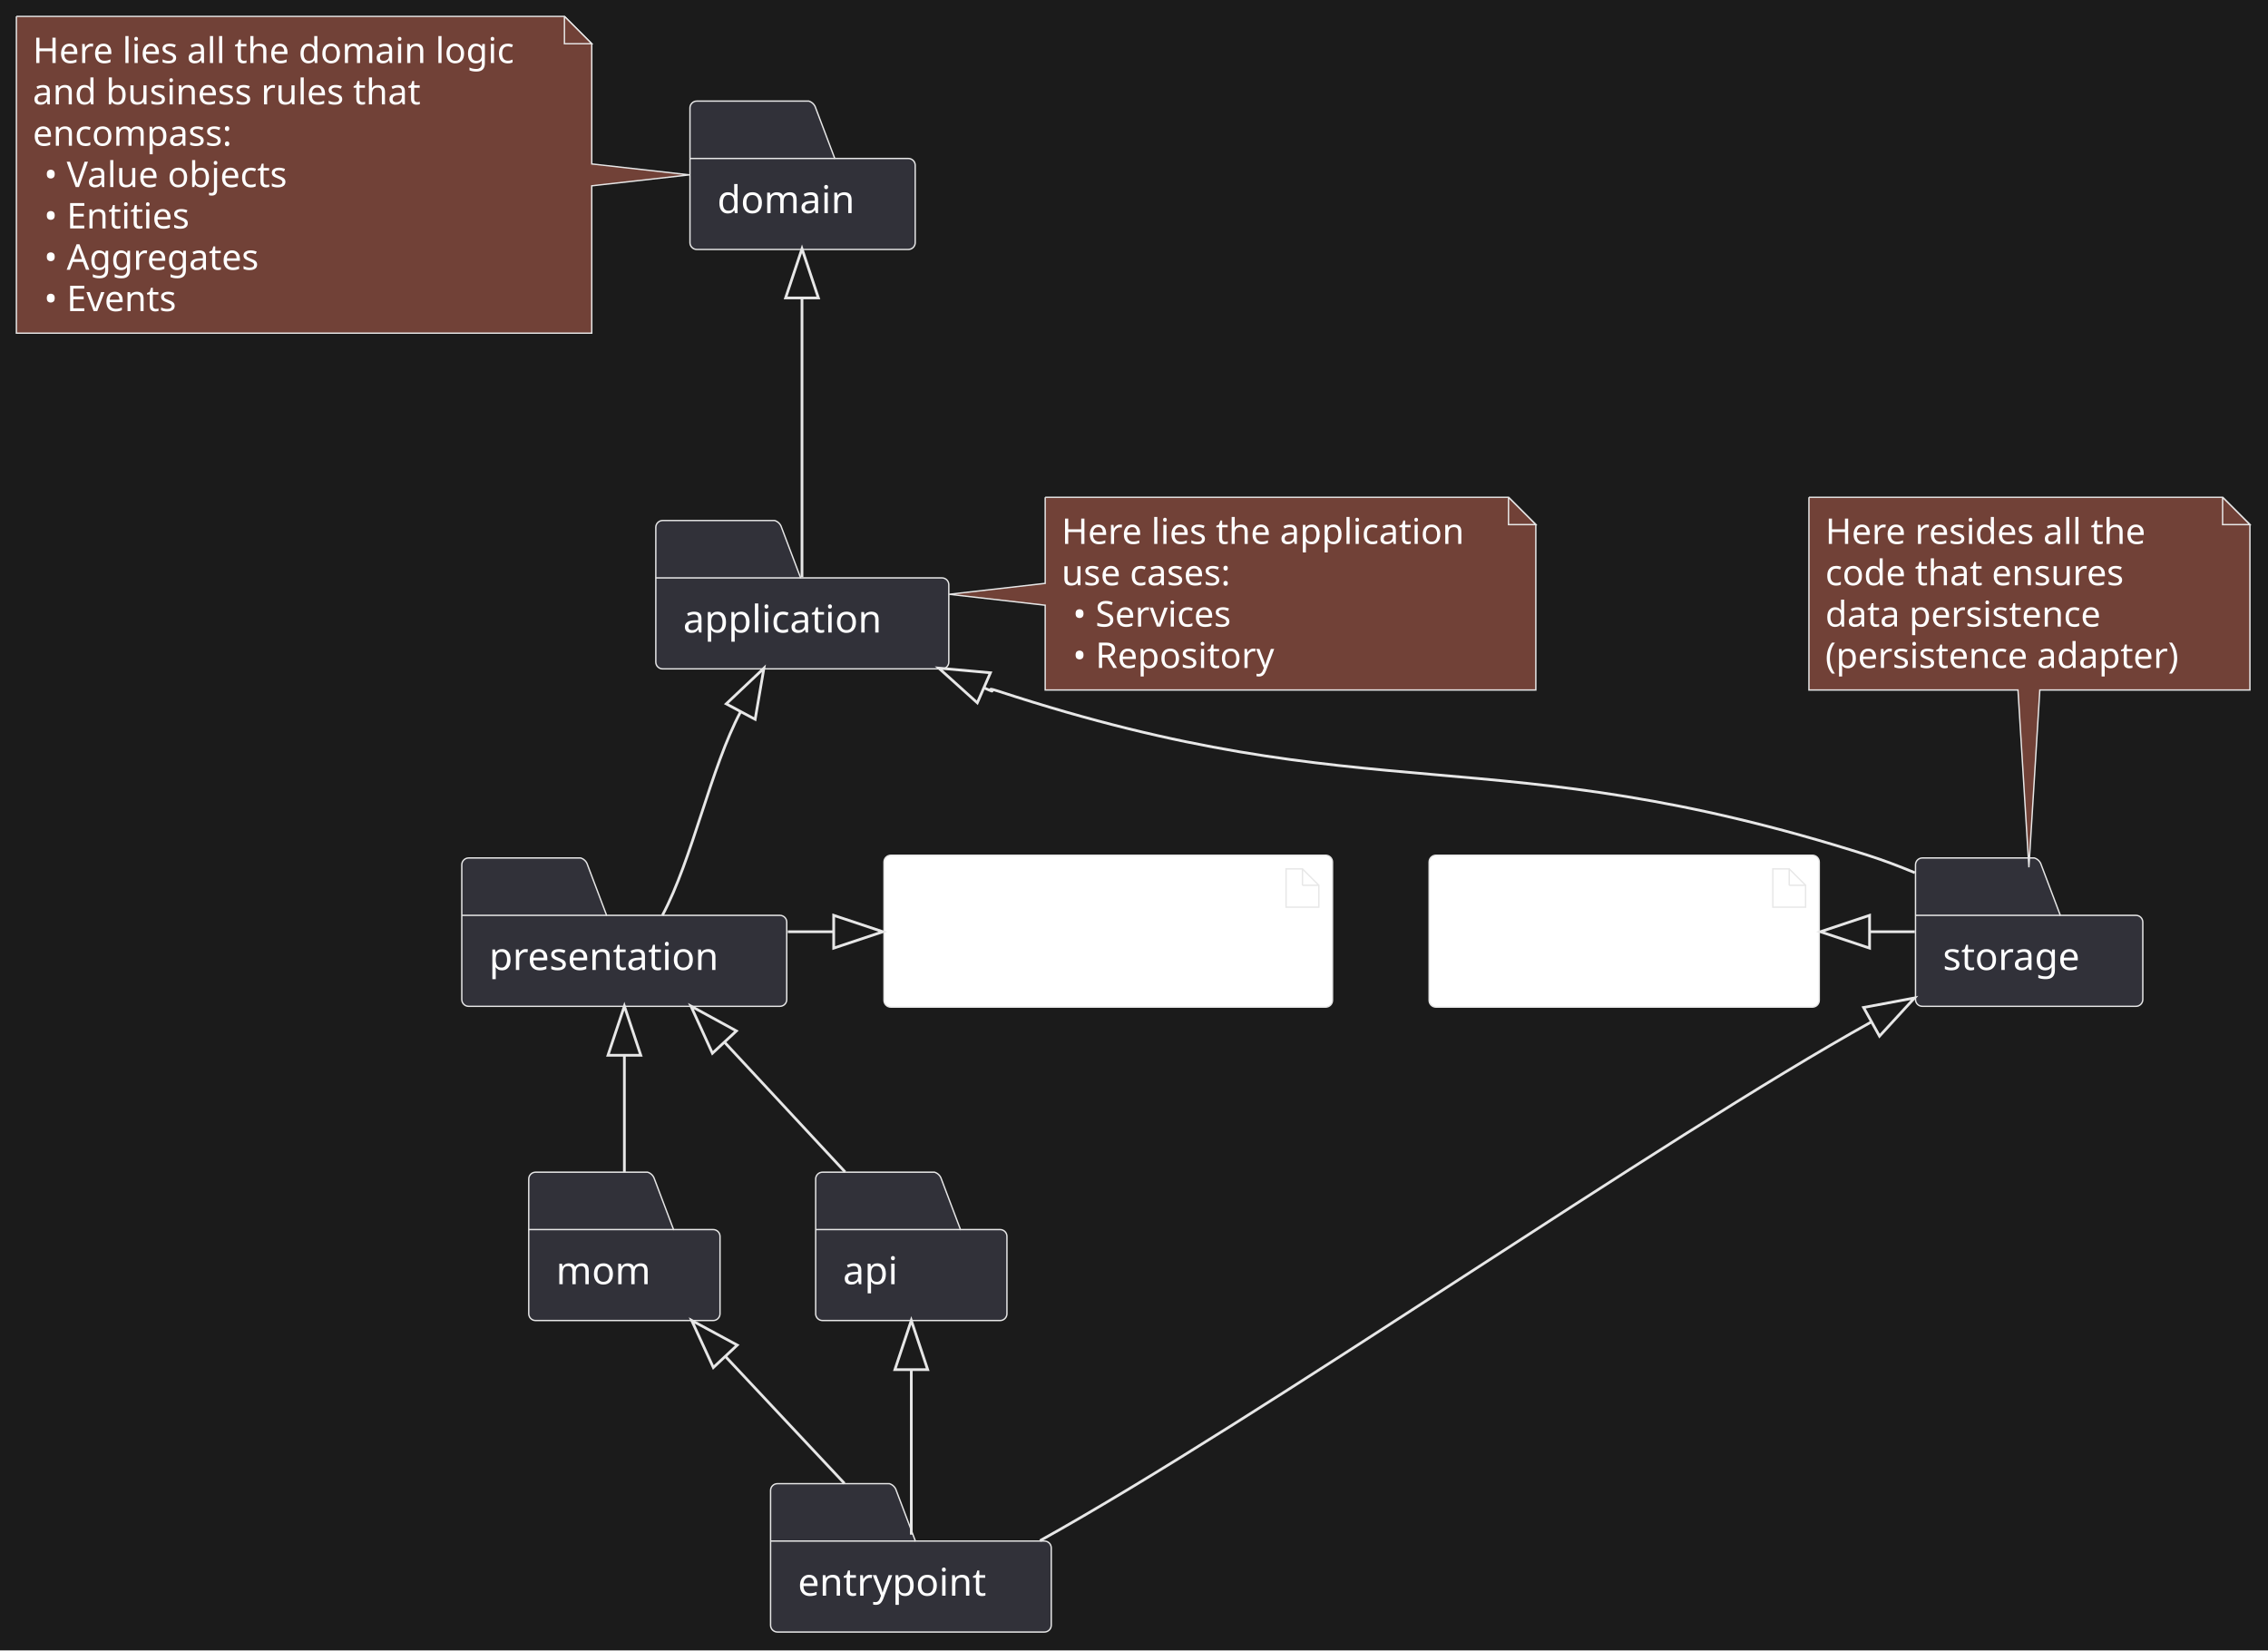
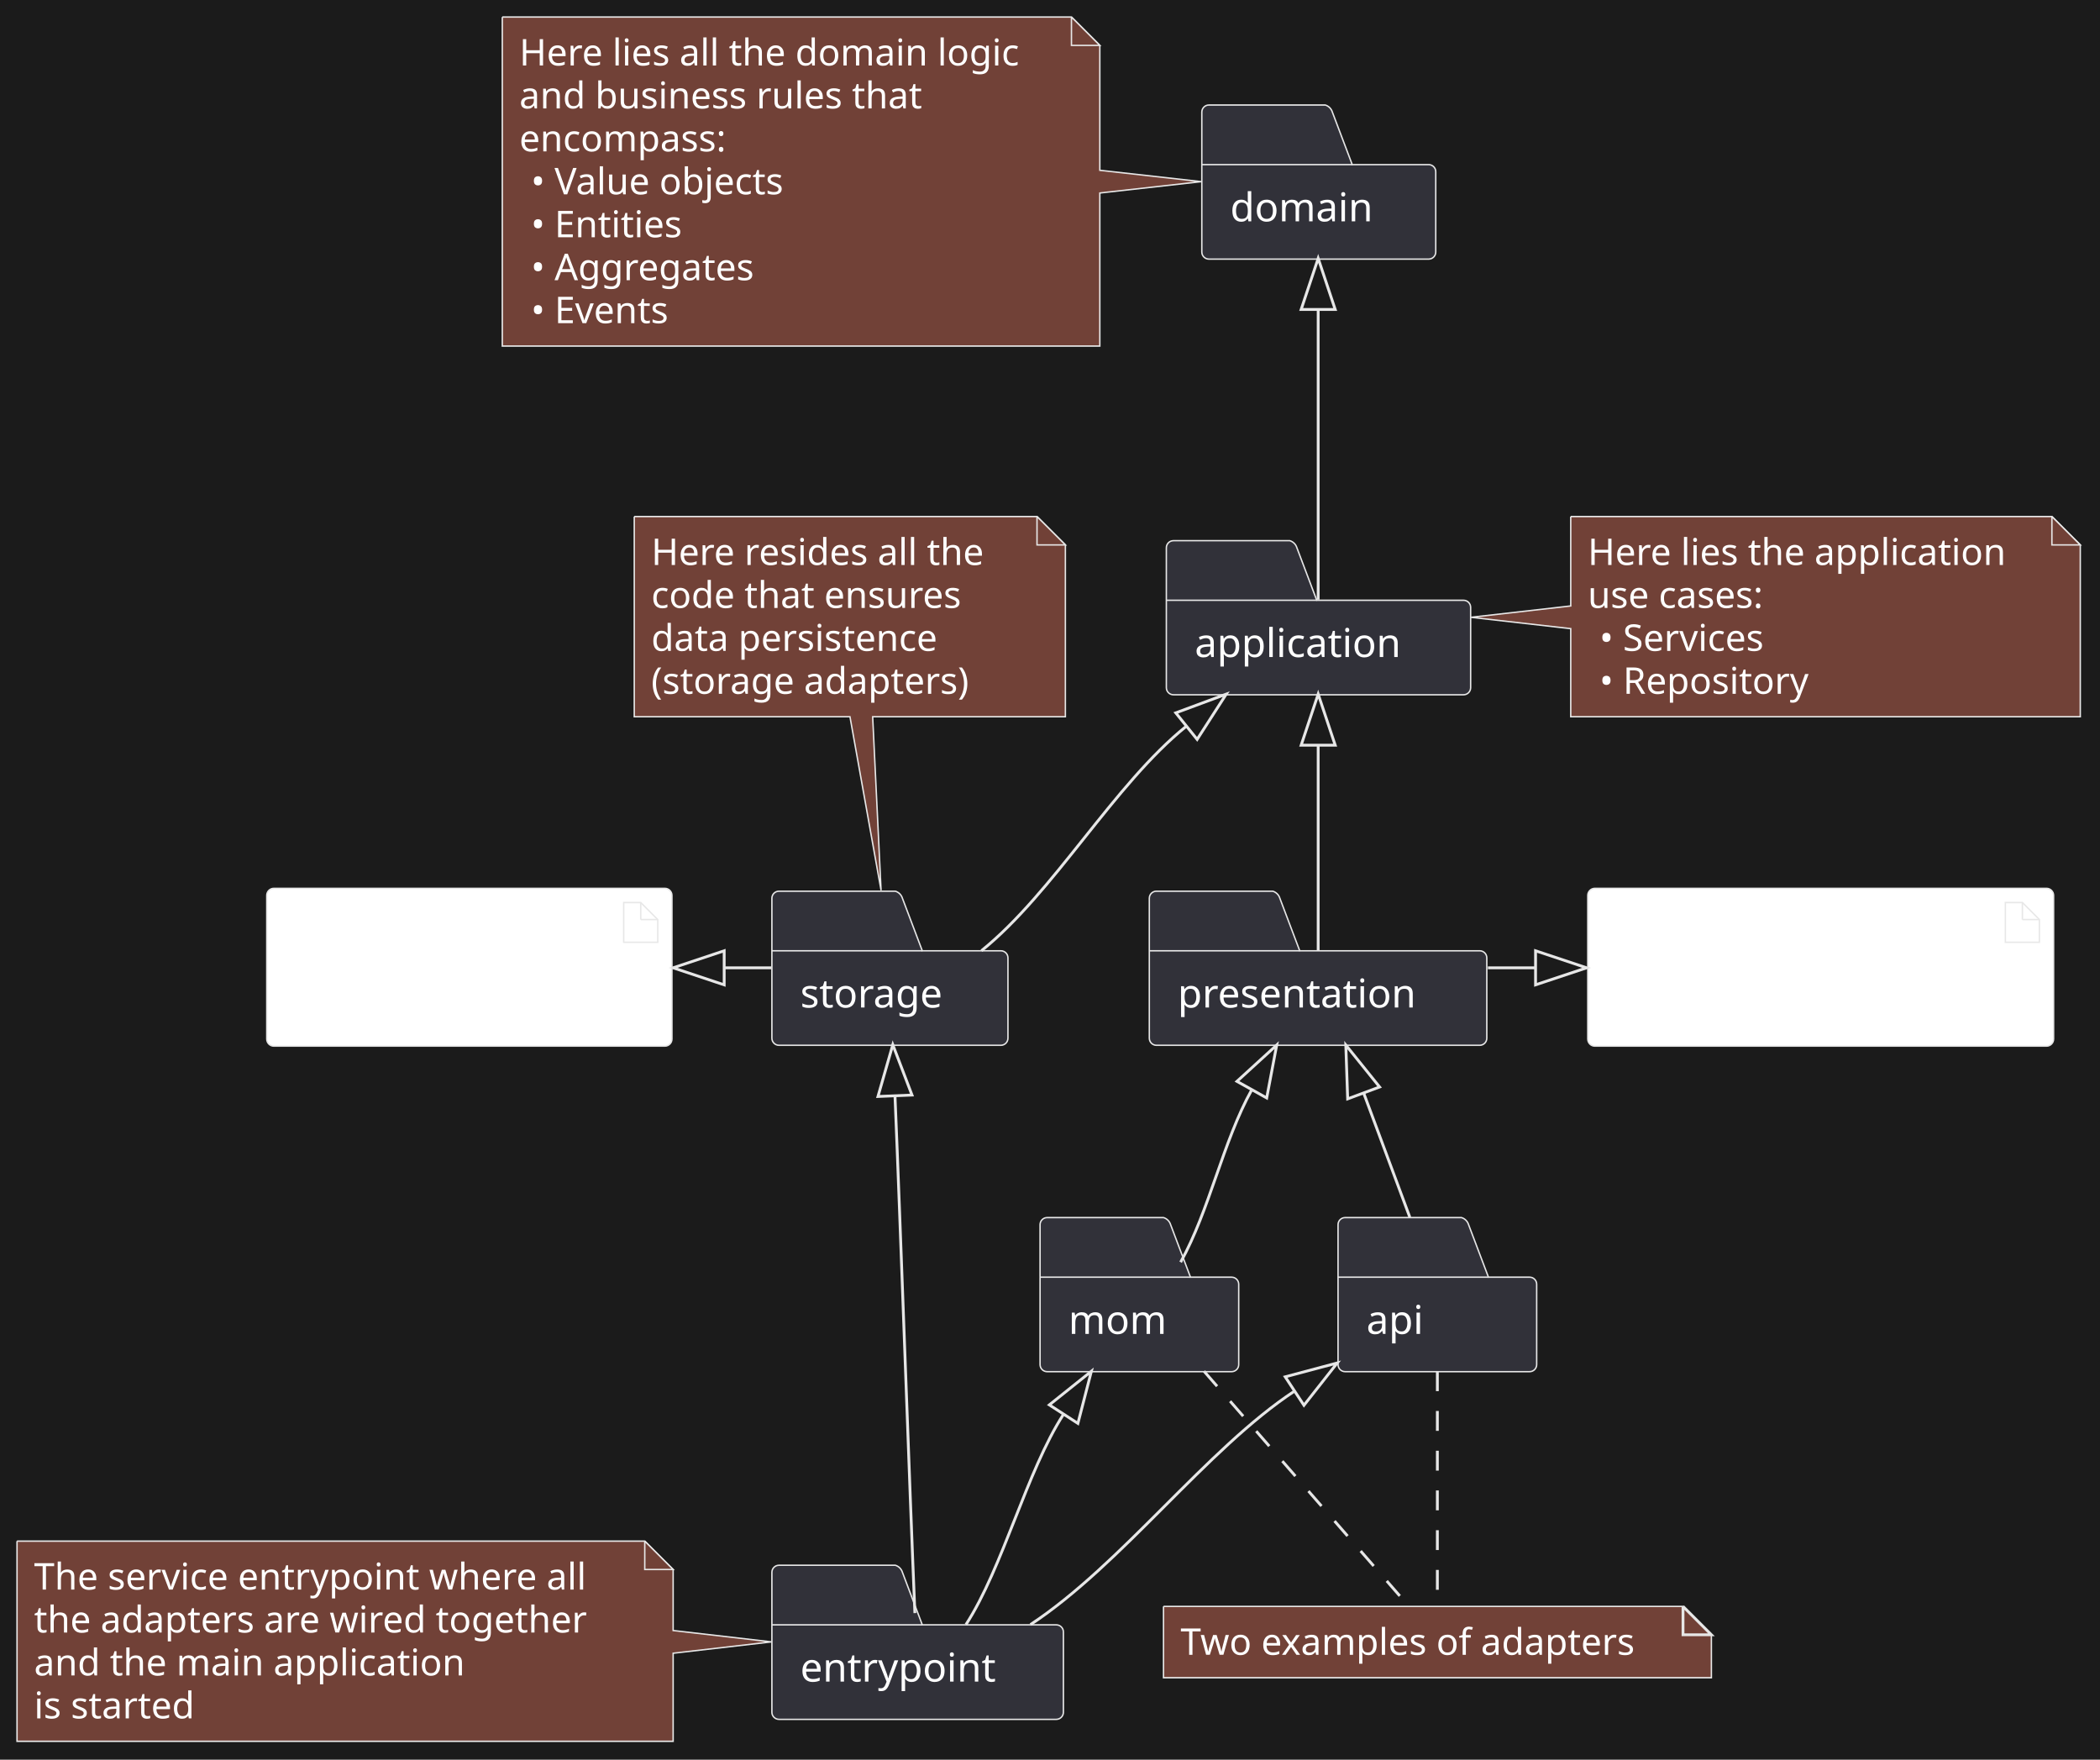
- <svg xmlns="http://www.w3.org/2000/svg" contentStyleType="text/css" data-diagram-type="DESCRIPTION" height="604px" preserveAspectRatio="none" style="width:830px;height:604px;background:#1B1B1B;" version="1.1" viewBox="0 0 830 604" width="830px" zoomAndPan="magnify">
+ <svg xmlns="http://www.w3.org/2000/svg" contentStyleType="text/css" data-diagram-type="DESCRIPTION" height="620px" preserveAspectRatio="none" style="width:740px;height:620px;background:#1B1B1B;" version="1.1" viewBox="0 0 740 620" width="740px" zoomAndPan="magnify">
  <defs />
  <g>
-     <rect fill="#1B1B1B" height="604" style="stroke:none;stroke-width:1;" width="830" x="0" y="0" />
-     <g class="entity" data-entity="domain" data-source-line="133" data-uid="ent0002" id="entity_domain">
-       <path d="M255,37 L296,37 A3.75,3.75 0 0 1 298.5,39.5 L305.5,58 L332.432,58 A2.5,2.5 0 0 1 334.932,60.5 L334.932,88.797 A2.5,2.5 0 0 1 332.432,91.297 L255,91.297 A2.5,2.5 0 0 1 252.5,88.797 L252.5,39.5 A2.5,2.5 0 0 1 255,37" fill="#313139" style="stroke:#E7E7E7;stroke-width:0.5;" />
-       <line style="stroke:#E7E7E7;stroke-width:0.5;" x1="252.5" x2="305.5" y1="58" y2="58" />
-       <text fill="#FFFFFF" font-family="sans-serif" font-size="14" lengthAdjust="spacing" textLength="52.432" x="262.5" y="77.995">domain</text>
+     <rect fill="#1B1B1B" height="620" style="stroke:none;stroke-width:1;" width="740" x="0" y="0" />
+     <g class="entity" data-entity="domain" data-source-line="130" data-uid="ent0002" id="entity_domain">
+       <path d="M426,37 L467,37 A3.75,3.75 0 0 1 469.5,39.5 L476.5,58 L503.432,58 A2.5,2.5 0 0 1 505.932,60.5 L505.932,88.797 A2.5,2.5 0 0 1 503.432,91.297 L426,91.297 A2.5,2.5 0 0 1 423.5,88.797 L423.5,39.5 A2.5,2.5 0 0 1 426,37" fill="#313139" style="stroke:#E7E7E7;stroke-width:0.5;" />
+       <line style="stroke:#E7E7E7;stroke-width:0.5;" x1="423.5" x2="476.5" y1="58" y2="58" />
+       <text fill="#FFFFFF" font-family="sans-serif" font-size="14" lengthAdjust="spacing" textLength="52.432" x="433.5" y="77.995">domain</text>
    </g>
-     <g class="entity" data-entity="GMN3" data-source-line="135" data-uid="ent0004" id="entity_GMN3">
-       <path d="M6,6 L6,121.93 A0,0 0 0 0 6,121.93 L216.56,121.93 A0,0 0 0 0 216.56,121.93 L216.56,68 L252.3,64 L216.56,60 L216.56,16 L206.56,6 L6,6 A0,0 0 0 0 6,6" fill="#714137" style="stroke:#E7E7E7;stroke-width:0.5;" />
-       <path d="M206.56,6 L206.56,16 L216.56,16 L206.56,6" fill="#714137" style="stroke:#E7E7E7;stroke-width:0.5;" />
-       <text fill="#FFFFFF" font-family="sans-serif" font-size="13" lengthAdjust="spacing" textLength="189.56" x="12" y="23.067">Here lies all the domain logic</text>
-       <text fill="#FFFFFF" font-family="sans-serif" font-size="13" lengthAdjust="spacing" textLength="151.88" x="12" y="38.2">and business rules that</text>
-       <text fill="#FFFFFF" font-family="sans-serif" font-size="13" lengthAdjust="spacing" textLength="78.146" x="12" y="53.333">encompass:</text>
-       <text fill="#FFFFFF" font-family="sans-serif" font-size="13" lengthAdjust="spacing" textLength="99.474" x="16.132" y="68.465">• Value objects</text>
-       <text fill="#FFFFFF" font-family="sans-serif" font-size="13" lengthAdjust="spacing" textLength="60.442" x="16.132" y="83.598">• Entities</text>
-       <text fill="#FFFFFF" font-family="sans-serif" font-size="13" lengthAdjust="spacing" textLength="86.626" x="16.132" y="98.731">• Aggregates</text>
-       <text fill="#FFFFFF" font-family="sans-serif" font-size="13" lengthAdjust="spacing" textLength="55.815" x="16.132" y="113.864">• Events</text>
+     <g class="entity" data-entity="GMN3" data-source-line="132" data-uid="ent0004" id="entity_GMN3">
+       <path d="M177,6 L177,121.93 A0,0 0 0 0 177,121.93 L387.56,121.93 A0,0 0 0 0 387.56,121.93 L387.56,68 L423.3,64 L387.56,60 L387.56,16 L377.56,6 L177,6 A0,0 0 0 0 177,6" fill="#714137" style="stroke:#E7E7E7;stroke-width:0.5;" />
+       <path d="M377.56,6 L377.56,16 L387.56,16 L377.56,6" fill="#714137" style="stroke:#E7E7E7;stroke-width:0.5;" />
+       <text fill="#FFFFFF" font-family="sans-serif" font-size="13" lengthAdjust="spacing" textLength="189.56" x="183" y="23.067">Here lies all the domain logic</text>
+       <text fill="#FFFFFF" font-family="sans-serif" font-size="13" lengthAdjust="spacing" textLength="151.88" x="183" y="38.2">and business rules that</text>
+       <text fill="#FFFFFF" font-family="sans-serif" font-size="13" lengthAdjust="spacing" textLength="78.146" x="183" y="53.333">encompass:</text>
+       <text fill="#FFFFFF" font-family="sans-serif" font-size="13" lengthAdjust="spacing" textLength="99.474" x="187.132" y="68.465">• Value objects</text>
+       <text fill="#FFFFFF" font-family="sans-serif" font-size="13" lengthAdjust="spacing" textLength="60.442" x="187.132" y="83.598">• Entities</text>
+       <text fill="#FFFFFF" font-family="sans-serif" font-size="13" lengthAdjust="spacing" textLength="86.626" x="187.132" y="98.731">• Aggregates</text>
+       <text fill="#FFFFFF" font-family="sans-serif" font-size="13" lengthAdjust="spacing" textLength="55.815" x="187.132" y="113.864">• Events</text>
    </g>
-     <g class="entity" data-entity="application" data-source-line="144" data-uid="ent0006" id="entity_application">
-       <path d="M242.5,190.5 L283.5,190.5 A3.75,3.75 0 0 1 286,193 L293,211.5 L344.726,211.5 A2.5,2.5 0 0 1 347.226,214 L347.226,242.297 A2.5,2.5 0 0 1 344.726,244.797 L242.5,244.797 A2.5,2.5 0 0 1 240,242.297 L240,193 A2.5,2.5 0 0 1 242.5,190.5" fill="#313139" style="stroke:#E7E7E7;stroke-width:0.5;" />
-       <line style="stroke:#E7E7E7;stroke-width:0.5;" x1="240" x2="293" y1="211.5" y2="211.5" />
-       <text fill="#FFFFFF" font-family="sans-serif" font-size="14" lengthAdjust="spacing" textLength="77.226" x="250" y="231.495">application</text>
+     <g class="entity" data-entity="application" data-source-line="141" data-uid="ent0006" id="entity_application">
+       <path d="M413.5,190.5 L454.5,190.5 A3.75,3.75 0 0 1 457,193 L464,211.5 L515.726,211.5 A2.5,2.5 0 0 1 518.226,214 L518.226,242.297 A2.5,2.5 0 0 1 515.726,244.797 L413.5,244.797 A2.5,2.5 0 0 1 411,242.297 L411,193 A2.5,2.5 0 0 1 413.5,190.5" fill="#313139" style="stroke:#E7E7E7;stroke-width:0.5;" />
+       <line style="stroke:#E7E7E7;stroke-width:0.5;" x1="411" x2="464" y1="211.5" y2="211.5" />
+       <text fill="#FFFFFF" font-family="sans-serif" font-size="14" lengthAdjust="spacing" textLength="77.226" x="421" y="231.495">application</text>
    </g>
-     <g class="entity" data-entity="GMN7" data-source-line="146" data-uid="ent0008" id="entity_GMN7">
-       <path d="M382.5,182 L382.5,213.5 L347.34,217.5 L382.5,221.5 L382.5,252.531 A0,0 0 0 0 382.5,252.531 L562.052,252.531 A0,0 0 0 0 562.052,252.531 L562.052,192 L552.052,182 L382.5,182 A0,0 0 0 0 382.5,182" fill="#714137" style="stroke:#E7E7E7;stroke-width:0.5;" />
-       <path d="M552.052,182 L552.052,192 L562.052,192 L552.052,182" fill="#714137" style="stroke:#E7E7E7;stroke-width:0.5;" />
-       <text fill="#FFFFFF" font-family="sans-serif" font-size="13" lengthAdjust="spacing" textLength="158.552" x="388.5" y="199.067">Here lies the application</text>
-       <text fill="#FFFFFF" font-family="sans-serif" font-size="13" lengthAdjust="spacing" textLength="68.18" x="388.5" y="214.2">use cases:</text>
-       <text fill="#FFFFFF" font-family="sans-serif" font-size="13" lengthAdjust="spacing" textLength="66.619" x="392.632" y="229.333">• Services</text>
-       <text fill="#FFFFFF" font-family="sans-serif" font-size="13" lengthAdjust="spacing" textLength="81.51" x="392.632" y="244.465">• Repository</text>
+     <g class="entity" data-entity="GMN7" data-source-line="143" data-uid="ent0008" id="entity_GMN7">
+       <path d="M553.5,182 L553.5,213.5 L518.34,217.5 L553.5,221.5 L553.5,252.531 A0,0 0 0 0 553.5,252.531 L733.052,252.531 A0,0 0 0 0 733.052,252.531 L733.052,192 L723.052,182 L553.5,182 A0,0 0 0 0 553.5,182" fill="#714137" style="stroke:#E7E7E7;stroke-width:0.5;" />
+       <path d="M723.052,182 L723.052,192 L733.052,192 L723.052,182" fill="#714137" style="stroke:#E7E7E7;stroke-width:0.5;" />
+       <text fill="#FFFFFF" font-family="sans-serif" font-size="13" lengthAdjust="spacing" textLength="158.552" x="559.5" y="199.067">Here lies the application</text>
+       <text fill="#FFFFFF" font-family="sans-serif" font-size="13" lengthAdjust="spacing" textLength="68.18" x="559.5" y="214.2">use cases:</text>
+       <text fill="#FFFFFF" font-family="sans-serif" font-size="13" lengthAdjust="spacing" textLength="66.619" x="563.632" y="229.333">• Services</text>
+       <text fill="#FFFFFF" font-family="sans-serif" font-size="13" lengthAdjust="spacing" textLength="81.51" x="563.632" y="244.465">• Repository</text>
    </g>
-     <g class="entity" data-entity="storage" data-source-line="152" data-uid="ent0010" id="entity_storage">
-       <path d="M703.5,314 L744.5,314 A3.75,3.75 0 0 1 747,316.5 L754,335 L781.684,335 A2.5,2.5 0 0 1 784.184,337.5 L784.184,365.797 A2.5,2.5 0 0 1 781.684,368.297 L703.5,368.297 A2.5,2.5 0 0 1 701,365.797 L701,316.5 A2.5,2.5 0 0 1 703.5,314" fill="#313139" style="stroke:#E7E7E7;stroke-width:0.5;" />
-       <line style="stroke:#E7E7E7;stroke-width:0.5;" x1="701" x2="754" y1="335" y2="335" />
-       <text fill="#FFFFFF" font-family="sans-serif" font-size="14" lengthAdjust="spacing" textLength="53.184" x="711" y="354.995">storage</text>
+     <g class="entity" data-entity="storage" data-source-line="149" data-uid="ent0010" id="entity_storage">
+       <path d="M274.5,314 L315.5,314 A3.75,3.75 0 0 1 318,316.5 L325,335 L352.684,335 A2.5,2.5 0 0 1 355.184,337.5 L355.184,365.797 A2.5,2.5 0 0 1 352.684,368.297 L274.5,368.297 A2.5,2.5 0 0 1 272,365.797 L272,316.5 A2.5,2.5 0 0 1 274.5,314" fill="#313139" style="stroke:#E7E7E7;stroke-width:0.5;" />
+       <line style="stroke:#E7E7E7;stroke-width:0.5;" x1="272" x2="325" y1="335" y2="335" />
+       <text fill="#FFFFFF" font-family="sans-serif" font-size="14" lengthAdjust="spacing" textLength="53.184" x="282" y="354.995">storage</text>
    </g>
-     <g class="entity" data-entity="GMN11" data-source-line="154" data-uid="ent0012" id="entity_GMN11">
-       <path d="M662,182 L662,252.531 A0,0 0 0 0 662,252.531 L738.5,252.531 L742.5,317.43 L746.5,252.531 L823.385,252.531 A0,0 0 0 0 823.385,252.531 L823.385,192 L813.385,182 L662,182 A0,0 0 0 0 662,182" fill="#714137" style="stroke:#E7E7E7;stroke-width:0.5;" />
-       <path d="M813.385,182 L813.385,192 L823.385,192 L813.385,182" fill="#714137" style="stroke:#E7E7E7;stroke-width:0.5;" />
-       <text fill="#FFFFFF" font-family="sans-serif" font-size="13" lengthAdjust="spacing" textLength="126.788" x="668" y="199.067">Here resides all the</text>
-       <text fill="#FFFFFF" font-family="sans-serif" font-size="13" lengthAdjust="spacing" textLength="117.381" x="668" y="214.2">code that ensures</text>
-       <text fill="#FFFFFF" font-family="sans-serif" font-size="13" lengthAdjust="spacing" textLength="108.647" x="668" y="229.333">data persistence</text>
-       <text fill="#FFFFFF" font-family="sans-serif" font-size="13" lengthAdjust="spacing" textLength="140.385" x="668" y="244.465">(persistence adapter)</text>
+     <g class="entity" data-entity="GMN11" data-source-line="151" data-uid="ent0012" id="entity_GMN11">
+       <path d="M223.5,182 L223.5,252.531 A0,0 0 0 0 223.5,252.531 L299.51,252.531 L310.47,313.68 L307.51,252.531 L375.42,252.531 A0,0 0 0 0 375.42,252.531 L375.42,192 L365.42,182 L223.5,182 A0,0 0 0 0 223.5,182" fill="#714137" style="stroke:#E7E7E7;stroke-width:0.5;" />
+       <path d="M365.42,182 L365.42,192 L375.42,192 L365.42,182" fill="#714137" style="stroke:#E7E7E7;stroke-width:0.5;" />
+       <text fill="#FFFFFF" font-family="sans-serif" font-size="13" lengthAdjust="spacing" textLength="126.788" x="229.5" y="199.067">Here resides all the</text>
+       <text fill="#FFFFFF" font-family="sans-serif" font-size="13" lengthAdjust="spacing" textLength="117.381" x="229.5" y="214.2">code that ensures</text>
+       <text fill="#FFFFFF" font-family="sans-serif" font-size="13" lengthAdjust="spacing" textLength="108.647" x="229.5" y="229.333">data persistence</text>
+       <text fill="#FFFFFF" font-family="sans-serif" font-size="13" lengthAdjust="spacing" textLength="121.31" x="229.5" y="244.465">(storage adapters)</text>
    </g>
-     <g class="entity" data-entity="DB_LIB" data-source-line="159" data-uid="ent0014" id="entity_DB_LIB">
-       <rect fill="#FFFFFF" height="55.594" rx="2.5" ry="2.5" style="stroke:#E7E7E7;stroke-width:0.5;" width="142.779" x="523" y="313" />
-       <polygon fill="#FFFFFF" points="648.779,318,648.779,332,660.779,332,660.779,324,654.779,318,648.779,318" style="stroke:#E7E7E7;stroke-width:0.5;" />
-       <line style="stroke:#E7E7E7;stroke-width:0.5;" x1="654.779" x2="654.779" y1="318" y2="324" />
-       <line style="stroke:#E7E7E7;stroke-width:0.5;" x1="660.779" x2="654.779" y1="324" y2="324" />
-       <text fill="#FFFFFF" font-family="sans-serif" font-size="14" font-style="italic" lengthAdjust="spacing" textLength="92.224" x="543.278" y="338.995">«third-party»</text>
-       <text fill="#FFFFFF" font-family="sans-serif" font-size="14" lengthAdjust="spacing" textLength="112.779" x="533" y="355.292">DB client library</text>
+     <g class="entity" data-entity="DB_LIB" data-source-line="156" data-uid="ent0014" id="entity_DB_LIB">
+       <rect fill="#FFFFFF" height="55.594" rx="2.5" ry="2.5" style="stroke:#E7E7E7;stroke-width:0.5;" width="142.779" x="94" y="313" />
+       <polygon fill="#FFFFFF" points="219.779,318,219.779,332,231.779,332,231.779,324,225.779,318,219.779,318" style="stroke:#E7E7E7;stroke-width:0.5;" />
+       <line style="stroke:#E7E7E7;stroke-width:0.5;" x1="225.779" x2="225.779" y1="318" y2="324" />
+       <line style="stroke:#E7E7E7;stroke-width:0.5;" x1="231.779" x2="225.779" y1="324" y2="324" />
+       <text fill="#FFFFFF" font-family="sans-serif" font-size="14" font-style="italic" lengthAdjust="spacing" textLength="92.224" x="114.278" y="338.995">«third-party»</text>
+       <text fill="#FFFFFF" font-family="sans-serif" font-size="14" lengthAdjust="spacing" textLength="112.779" x="104" y="355.292">DB client library</text>
    </g>
-     <g class="entity" data-entity="presentation" data-source-line="162" data-uid="ent0017" id="entity_presentation">
-       <path d="M171.5,314 L212.5,314 A3.75,3.75 0 0 1 215,316.5 L222,335 L285.422,335 A2.5,2.5 0 0 1 287.922,337.5 L287.922,365.797 A2.5,2.5 0 0 1 285.422,368.297 L171.5,368.297 A2.5,2.5 0 0 1 169,365.797 L169,316.5 A2.5,2.5 0 0 1 171.5,314" fill="#313139" style="stroke:#E7E7E7;stroke-width:0.5;" />
-       <line style="stroke:#E7E7E7;stroke-width:0.5;" x1="169" x2="222" y1="335" y2="335" />
-       <text fill="#FFFFFF" font-family="sans-serif" font-size="14" lengthAdjust="spacing" textLength="88.922" x="179" y="354.995">presentation</text>
+     <g class="entity" data-entity="presentation" data-source-line="159" data-uid="ent0017" id="entity_presentation">
+       <path d="M407.5,314 L448.5,314 A3.75,3.75 0 0 1 451,316.5 L458,335 L521.422,335 A2.5,2.5 0 0 1 523.922,337.5 L523.922,365.797 A2.5,2.5 0 0 1 521.422,368.297 L407.5,368.297 A2.5,2.5 0 0 1 405,365.797 L405,316.5 A2.5,2.5 0 0 1 407.5,314" fill="#313139" style="stroke:#E7E7E7;stroke-width:0.5;" />
+       <line style="stroke:#E7E7E7;stroke-width:0.5;" x1="405" x2="458" y1="335" y2="335" />
+       <text fill="#FFFFFF" font-family="sans-serif" font-size="14" lengthAdjust="spacing" textLength="88.922" x="415" y="354.995">presentation</text>
    </g>
-     <g class="entity" data-entity="SERIALIZATION_LIB" data-source-line="163" data-uid="ent0018" id="entity_SERIALIZATION_LIB">
-       <rect fill="#FFFFFF" height="55.594" rx="2.5" ry="2.5" style="stroke:#E7E7E7;stroke-width:0.5;" width="164.148" x="323.5" y="313" />
-       <polygon fill="#FFFFFF" points="470.648,318,470.648,332,482.648,332,482.648,324,476.648,318,470.648,318" style="stroke:#E7E7E7;stroke-width:0.5;" />
-       <line style="stroke:#E7E7E7;stroke-width:0.5;" x1="476.648" x2="476.648" y1="318" y2="324" />
-       <line style="stroke:#E7E7E7;stroke-width:0.5;" x1="482.648" x2="476.648" y1="324" y2="324" />
-       <text fill="#FFFFFF" font-family="sans-serif" font-size="14" font-style="italic" lengthAdjust="spacing" textLength="92.224" x="354.462" y="338.995">«third-party»</text>
-       <text fill="#FFFFFF" font-family="sans-serif" font-size="14" lengthAdjust="spacing" textLength="134.148" x="333.5" y="355.292">serialization library</text>
+     <g class="entity" data-entity="SERIALIZATION_LIB" data-source-line="160" data-uid="ent0018" id="entity_SERIALIZATION_LIB">
+       <rect fill="#FFFFFF" height="55.594" rx="2.5" ry="2.5" style="stroke:#E7E7E7;stroke-width:0.5;" width="164.148" x="559.5" y="313" />
+       <polygon fill="#FFFFFF" points="706.648,318,706.648,332,718.648,332,718.648,324,712.648,318,706.648,318" style="stroke:#E7E7E7;stroke-width:0.5;" />
+       <line style="stroke:#E7E7E7;stroke-width:0.5;" x1="712.648" x2="712.648" y1="318" y2="324" />
+       <line style="stroke:#E7E7E7;stroke-width:0.5;" x1="718.648" x2="712.648" y1="324" y2="324" />
+       <text fill="#FFFFFF" font-family="sans-serif" font-size="14" font-style="italic" lengthAdjust="spacing" textLength="92.224" x="590.462" y="338.995">«third-party»</text>
+       <text fill="#FFFFFF" font-family="sans-serif" font-size="14" lengthAdjust="spacing" textLength="134.148" x="569.5" y="355.292">serialization library</text>
    </g>
-     <g class="entity" data-entity="mom" data-source-line="166" data-uid="ent0020" id="entity_mom">
-       <path d="M196,429 L237,429 A3.75,3.75 0 0 1 239.5,431.5 L246.5,450 L261,450 A2.5,2.5 0 0 1 263.5,452.5 L263.5,480.797 A2.5,2.5 0 0 1 261,483.297 L196,483.297 A2.5,2.5 0 0 1 193.5,480.797 L193.5,431.5 A2.5,2.5 0 0 1 196,429" fill="#313139" style="stroke:#E7E7E7;stroke-width:0.5;" />
-       <line style="stroke:#E7E7E7;stroke-width:0.5;" x1="193.5" x2="246.5" y1="450" y2="450" />
-       <text fill="#FFFFFF" font-family="sans-serif" font-size="14" lengthAdjust="spacing" textLength="35.841" x="203.5" y="469.995">mom</text>
+     <g class="entity" data-entity="mom" data-source-line="163" data-uid="ent0020" id="entity_mom">
+       <path d="M369,429 L410,429 A3.75,3.75 0 0 1 412.5,431.5 L419.5,450 L434,450 A2.5,2.5 0 0 1 436.5,452.5 L436.5,480.797 A2.5,2.5 0 0 1 434,483.297 L369,483.297 A2.5,2.5 0 0 1 366.5,480.797 L366.5,431.5 A2.5,2.5 0 0 1 369,429" fill="#313139" style="stroke:#E7E7E7;stroke-width:0.5;" />
+       <line style="stroke:#E7E7E7;stroke-width:0.5;" x1="366.5" x2="419.5" y1="450" y2="450" />
+       <text fill="#FFFFFF" font-family="sans-serif" font-size="14" lengthAdjust="spacing" textLength="35.841" x="376.5" y="469.995">mom</text>
    </g>
-     <g class="entity" data-entity="api" data-source-line="167" data-uid="ent0021" id="entity_api">
-       <path d="M301,429 L342,429 A3.75,3.75 0 0 1 344.5,431.5 L351.5,450 L366,450 A2.5,2.5 0 0 1 368.5,452.5 L368.5,480.797 A2.5,2.5 0 0 1 366,483.297 L301,483.297 A2.5,2.5 0 0 1 298.5,480.797 L298.5,431.5 A2.5,2.5 0 0 1 301,429" fill="#313139" style="stroke:#E7E7E7;stroke-width:0.5;" />
-       <line style="stroke:#E7E7E7;stroke-width:0.5;" x1="298.5" x2="351.5" y1="450" y2="450" />
-       <text fill="#FFFFFF" font-family="sans-serif" font-size="14" lengthAdjust="spacing" textLength="21.355" x="308.5" y="469.995">api</text>
+     <g class="entity" data-entity="api" data-source-line="164" data-uid="ent0021" id="entity_api">
+       <path d="M474,429 L515,429 A3.75,3.75 0 0 1 517.5,431.5 L524.5,450 L539,450 A2.5,2.5 0 0 1 541.5,452.5 L541.5,480.797 A2.5,2.5 0 0 1 539,483.297 L474,483.297 A2.5,2.5 0 0 1 471.5,480.797 L471.5,431.5 A2.5,2.5 0 0 1 474,429" fill="#313139" style="stroke:#E7E7E7;stroke-width:0.5;" />
+       <line style="stroke:#E7E7E7;stroke-width:0.5;" x1="471.5" x2="524.5" y1="450" y2="450" />
+       <text fill="#FFFFFF" font-family="sans-serif" font-size="14" lengthAdjust="spacing" textLength="21.355" x="481.5" y="469.995">api</text>
    </g>
-     <g class="entity" data-entity="entrypoint" data-source-line="175" data-uid="ent0032" id="entity_entrypoint">
-       <path d="M284.5,543 L325.5,543 A3.75,3.75 0 0 1 328,545.5 L335,564 L382.221,564 A2.5,2.5 0 0 1 384.721,566.5 L384.721,594.797 A2.5,2.5 0 0 1 382.221,597.297 L284.5,597.297 A2.5,2.5 0 0 1 282,594.797 L282,545.5 A2.5,2.5 0 0 1 284.5,543" fill="#313139" style="stroke:#E7E7E7;stroke-width:0.5;" />
-       <line style="stroke:#E7E7E7;stroke-width:0.5;" x1="282" x2="335" y1="564" y2="564" />
-       <text fill="#FFFFFF" font-family="sans-serif" font-size="14" lengthAdjust="spacing" textLength="72.721" x="292" y="583.995">entrypoint</text>
+     <g class="entity" data-entity="entrypoint" data-source-line="172" data-uid="ent0032" id="entity_entrypoint">
+       <path d="M274.5,551.5 L315.5,551.5 A3.75,3.75 0 0 1 318,554 L325,572.5 L372.221,572.5 A2.5,2.5 0 0 1 374.721,575 L374.721,603.297 A2.5,2.5 0 0 1 372.221,605.797 L274.5,605.797 A2.5,2.5 0 0 1 272,603.297 L272,554 A2.5,2.5 0 0 1 274.5,551.5" fill="#313139" style="stroke:#E7E7E7;stroke-width:0.5;" />
+       <line style="stroke:#E7E7E7;stroke-width:0.5;" x1="272" x2="325" y1="572.5" y2="572.5" />
+       <text fill="#FFFFFF" font-family="sans-serif" font-size="14" lengthAdjust="spacing" textLength="72.721" x="282" y="592.495">entrypoint</text>
    </g>
-     <g class="link" data-entity-1="DB_LIB" data-entity-2="storage" data-source-line="160" data-uid="lnk16" id="link_DB_LIB_storage">
-       <path d="M684.19,341 C695.71,341 689.24,341 700.77,341" fill="none" id="DB_LIB-backto-storage" style="stroke:#E7E7E7;stroke-width:1;" />
-       <polygon fill="none" points="666.19,341,684.19,347,684.19,335,666.19,341" style="stroke:#E7E7E7;stroke-width:1;" />
+     <g class="entity" data-entity="GMN33" data-source-line="174" data-uid="ent0034" id="entity_GMN33">
+       <path d="M6,543 L6,613.531 A0,0 0 0 0 6,613.531 L237.203,613.531 A0,0 0 0 0 237.203,613.531 L237.203,582.5 L271.86,578.5 L237.203,574.5 L237.203,553 L227.203,543 L6,543 A0,0 0 0 0 6,543" fill="#714137" style="stroke:#E7E7E7;stroke-width:0.5;" />
+       <path d="M227.203,543 L227.203,553 L237.203,553 L227.203,543" fill="#714137" style="stroke:#E7E7E7;stroke-width:0.5;" />
+       <text fill="#FFFFFF" font-family="sans-serif" font-size="13" lengthAdjust="spacing" textLength="210.203" x="12" y="560.067">The service entrypoint where all</text>
+       <text fill="#FFFFFF" font-family="sans-serif" font-size="13" lengthAdjust="spacing" textLength="208.641" x="12" y="575.2">the adapters are wired together</text>
+       <text fill="#FFFFFF" font-family="sans-serif" font-size="13" lengthAdjust="spacing" textLength="162.379" x="12" y="590.332">and the main application</text>
+       <text fill="#FFFFFF" font-family="sans-serif" font-size="13" lengthAdjust="spacing" textLength="61.045" x="12" y="605.465">is started</text>
    </g>
-     <g class="link" data-entity-1="presentation" data-entity-2="SERIALIZATION_LIB" data-source-line="164" data-uid="lnk19" id="link_presentation_SERIALIZATION_LIB">
-       <path d="M288.31,341 C299.9,341 293.5,341 305.1,341" fill="none" id="presentation-to-SERIALIZATION_LIB" style="stroke:#E7E7E7;stroke-width:1;" />
-       <polygon fill="none" points="323.1,341,305.1,335,305.1,347,323.1,341" style="stroke:#E7E7E7;stroke-width:1;" />
+     <g class="entity" data-entity="AD" data-source-line="183" data-uid="ent0042" id="entity_AD">
+       <path d="M410,566 L410,591.133 L603.06,591.133 L603.06,576 L593.06,566 L410,566" fill="#714137" style="stroke:#E7E7E7;stroke-width:0.5;" />
+       <path d="M593.06,566 L593.06,576 L603.06,576 L593.06,566" fill="#714137" style="stroke:#E7E7E7;stroke-width:1;" />
+       <text fill="#FFFFFF" font-family="sans-serif" font-size="13" lengthAdjust="spacing" textLength="172.06" x="416" y="583.067">Two examples of adapters</text>
    </g>
-     <g class="link" data-entity-1="domain" data-entity-2="application" data-source-line="169" data-uid="lnk23" id="link_domain_application">
-       <path d="M293.5,109.04 C293.5,136.79 293.5,183.48 293.5,211.29" fill="none" id="domain-backto-application" style="stroke:#E7E7E7;stroke-width:1;" />
-       <polygon fill="none" points="293.5,91.04,287.5,109.04,299.5,109.04,293.5,91.04" style="stroke:#E7E7E7;stroke-width:1;" />
+     <g class="link" data-entity-1="DB_LIB" data-entity-2="storage" data-source-line="157" data-uid="lnk16" id="link_DB_LIB_storage">
+       <path d="M255.19,341 C266.71,341 260.24,341 271.77,341" fill="none" id="DB_LIB-backto-storage" style="stroke:#E7E7E7;stroke-width:1;" />
+       <polygon fill="none" points="237.19,341,255.19,347,255.19,335,237.19,341" style="stroke:#E7E7E7;stroke-width:1;" />
    </g>
-     <g class="link" data-entity-1="application" data-entity-2="storage" data-source-line="170" data-uid="lnk25" id="link_application_storage">
-       <path d="M360.057,251.72 C367.297,254.88 358.26,250.63 365.5,253 C502.18,297.79 546.43,269.42 683.5,313 C689.19,314.81 695.05,317.03 700.77,319.41" fill="none" id="application-backto-storage" style="stroke:#E7E7E7;stroke-width:1;" />
-       <polygon fill="none" points="343.56,244.52,357.657,257.219,362.457,246.221,343.56,244.52" style="stroke:#E7E7E7;stroke-width:1;" />
+     <g class="link" data-entity-1="presentation" data-entity-2="SERIALIZATION_LIB" data-source-line="161" data-uid="lnk19" id="link_presentation_SERIALIZATION_LIB">
+       <path d="M524.31,341 C535.9,341 529.5,341 541.1,341" fill="none" id="presentation-to-SERIALIZATION_LIB" style="stroke:#E7E7E7;stroke-width:1;" />
+       <polygon fill="none" points="559.1,341,541.1,335,541.1,347,559.1,341" style="stroke:#E7E7E7;stroke-width:1;" />
    </g>
-     <g class="link" data-entity-1="application" data-entity-2="presentation" data-source-line="171" data-uid="lnk27" id="link_application_presentation">
-       <path d="M271.067,260.431 C260.097,280.931 253.38,314.49 242.42,334.98" fill="none" id="application-backto-presentation" style="stroke:#E7E7E7;stroke-width:1;" />
-       <polygon fill="none" points="279.56,244.56,265.777,257.6,276.358,263.261,279.56,244.56" style="stroke:#E7E7E7;stroke-width:1;" />
+     <g class="link" data-entity-1="domain" data-entity-2="application" data-source-line="166" data-uid="lnk23" id="link_domain_application">
+       <path d="M464.5,109.04 C464.5,136.79 464.5,183.48 464.5,211.29" fill="none" id="domain-backto-application" style="stroke:#E7E7E7;stroke-width:1;" />
+       <polygon fill="none" points="464.5,91.04,458.5,109.04,470.5,109.04,464.5,91.04" style="stroke:#E7E7E7;stroke-width:1;" />
    </g>
-     <g class="link" data-entity-1="presentation" data-entity-2="mom" data-source-line="172" data-uid="lnk29" id="link_presentation_mom">
-       <path d="M228.5,386.21 C228.5,404.46 228.5,410.71 228.5,428.93" fill="none" id="presentation-backto-mom" style="stroke:#E7E7E7;stroke-width:1;" />
-       <polygon fill="none" points="228.5,368.21,222.5,386.21,234.5,386.21,228.5,368.21" style="stroke:#E7E7E7;stroke-width:1;" />
+     <g class="link" data-entity-1="application" data-entity-2="storage" data-source-line="167" data-uid="lnk25" id="link_application_storage">
+       <path d="M418.086,255.843 C392.606,276.343 371.3,314.49 345.84,334.98" fill="none" id="application-backto-storage" style="stroke:#E7E7E7;stroke-width:1;" />
+       <polygon fill="none" points="432.11,244.56,414.324,251.169,421.847,260.518,432.11,244.56" style="stroke:#E7E7E7;stroke-width:1;" />
    </g>
-     <g class="link" data-entity-1="presentation" data-entity-2="api" data-source-line="173" data-uid="lnk31" id="link_presentation_api">
-       <path d="M265.107,381.392 C282.077,399.642 292.35,410.71 309.28,428.93" fill="none" id="presentation-backto-api" style="stroke:#E7E7E7;stroke-width:1;" />
-       <polygon fill="none" points="252.85,368.21,260.713,385.478,269.501,377.306,252.85,368.21" style="stroke:#E7E7E7;stroke-width:1;" />
+     <g class="link" data-entity-1="application" data-entity-2="presentation" data-source-line="168" data-uid="lnk27" id="link_application_presentation">
+       <path d="M464.5,262.56 C464.5,283.06 464.5,314.49 464.5,334.98" fill="none" id="application-backto-presentation" style="stroke:#E7E7E7;stroke-width:1;" />
+       <polygon fill="none" points="464.5,244.56,458.5,262.56,470.5,262.56,464.5,244.56" style="stroke:#E7E7E7;stroke-width:1;" />
    </g>
-     <g class="link" data-entity-1="api" data-entity-2="entrypoint" data-source-line="176" data-uid="lnk34" id="link_api_entrypoint">
-       <path d="M333.5,501.26 C333.5,519.23 333.5,543.72 333.5,561.66" fill="none" id="api-backto-entrypoint" style="stroke:#E7E7E7;stroke-width:1;" />
-       <polygon fill="none" points="333.5,483.26,327.5,501.26,339.5,501.26,333.5,483.26" style="stroke:#E7E7E7;stroke-width:1;" />
+     <g class="link" data-entity-1="presentation" data-entity-2="mom" data-source-line="169" data-uid="lnk29" id="link_presentation_mom">
+       <path d="M441.121,383.93 C430.941,402.18 426.19,426.505 416.03,444.725" fill="none" id="presentation-backto-mom" style="stroke:#E7E7E7;stroke-width:1;" />
+       <polygon fill="none" points="449.89,368.21,435.882,381.007,446.361,386.853,449.89,368.21" style="stroke:#E7E7E7;stroke-width:1;" />
    </g>
-     <g class="link" data-entity-1="mom" data-entity-2="entrypoint" data-source-line="177" data-uid="lnk36" id="link_mom_entrypoint">
-       <path d="M265.432,496.39 C282.282,514.361 292.22,524.97 309.04,542.91" fill="none" id="mom-backto-entrypoint" style="stroke:#E7E7E7;stroke-width:1;" />
-       <polygon fill="none" points="253.12,483.26,261.055,500.495,269.809,492.286,253.12,483.26" style="stroke:#E7E7E7;stroke-width:1;" />
+     <g class="link" data-entity-1="presentation" data-entity-2="api" data-source-line="170" data-uid="lnk31" id="link_presentation_api">
+       <path d="M480.517,385.08 C487.307,403.33 490.04,410.71 496.81,428.93" fill="none" id="presentation-backto-api" style="stroke:#E7E7E7;stroke-width:1;" />
+       <polygon fill="none" points="474.24,368.21,474.893,387.172,486.14,382.988,474.24,368.21" style="stroke:#E7E7E7;stroke-width:1;" />
    </g>
-     <g class="link" data-entity-1="storage" data-entity-2="entrypoint" data-source-line="178" data-uid="lnk38" id="link_storage_entrypoint">
-       <path d="M684.912,373.966 C608.162,416.565 461.11,519.17 380.61,563.86" fill="none" id="storage-backto-entrypoint" style="stroke:#E7E7E7;stroke-width:1;" />
-       <polygon fill="none" points="700.65,365.23,682,368.719,687.824,379.212,700.65,365.23" style="stroke:#E7E7E7;stroke-width:1;" />
+     <g class="link" data-entity-1="api" data-entity-2="entrypoint" data-source-line="179" data-uid="lnk37" id="link_api_entrypoint">
+       <path d="M456.185,490.127 C425.225,510.507 395.3,551.22 363.12,572.41" fill="none" id="api-backto-entrypoint" style="stroke:#E7E7E7;stroke-width:1;" />
+       <polygon fill="none" points="471.22,480.23,452.886,485.115,459.484,495.139,471.22,480.23" style="stroke:#E7E7E7;stroke-width:1;" />
+     </g>
+     <g class="link" data-entity-1="mom" data-entity-2="entrypoint" data-source-line="180" data-uid="lnk39" id="link_mom_entrypoint">
+       <path d="M374.795,498.258 C361.705,518.468 353.47,552.21 340.39,572.4" fill="none" id="mom-backto-entrypoint" style="stroke:#E7E7E7;stroke-width:1;" />
+       <polygon fill="none" points="384.58,483.15,369.759,494.996,379.831,501.52,384.58,483.15" style="stroke:#E7E7E7;stroke-width:1;" />
+     </g>
+     <g class="link" data-entity-1="storage" data-entity-2="entrypoint" data-source-line="181" data-uid="lnk41" id="link_storage_entrypoint">
+       <path d="M315.373,386.084 C317.293,431.354 320.46,523.015 322.39,568.365" fill="none" id="storage-backto-entrypoint" style="stroke:#E7E7E7;stroke-width:1;" />
+       <polygon fill="none" points="314.61,368.1,309.378,386.338,321.367,385.83,314.61,368.1" style="stroke:#E7E7E7;stroke-width:1;" />
+     </g>
+     <g class="link" data-entity-1="api" data-entity-2="AD" data-source-line="184" data-uid="lnk43" id="link_api_AD">
+       <path d="M506.5,483.15 C506.5,508.9 506.5,547.04 506.5,565.97" fill="none" id="api-AD" style="stroke:#E7E7E7;stroke-width:1;stroke-dasharray:7.0,7.0;" />
+     </g>
+     <g class="link" data-entity-1="mom" data-entity-2="AD" data-source-line="185" data-uid="lnk44" id="link_mom_AD">
+       <path d="M424.28,483.15 C446.72,508.9 479.96,547.04 496.45,565.97" fill="none" id="mom-AD" style="stroke:#E7E7E7;stroke-width:1;stroke-dasharray:7.0,7.0;" />
    </g>
  </g>
</svg>
